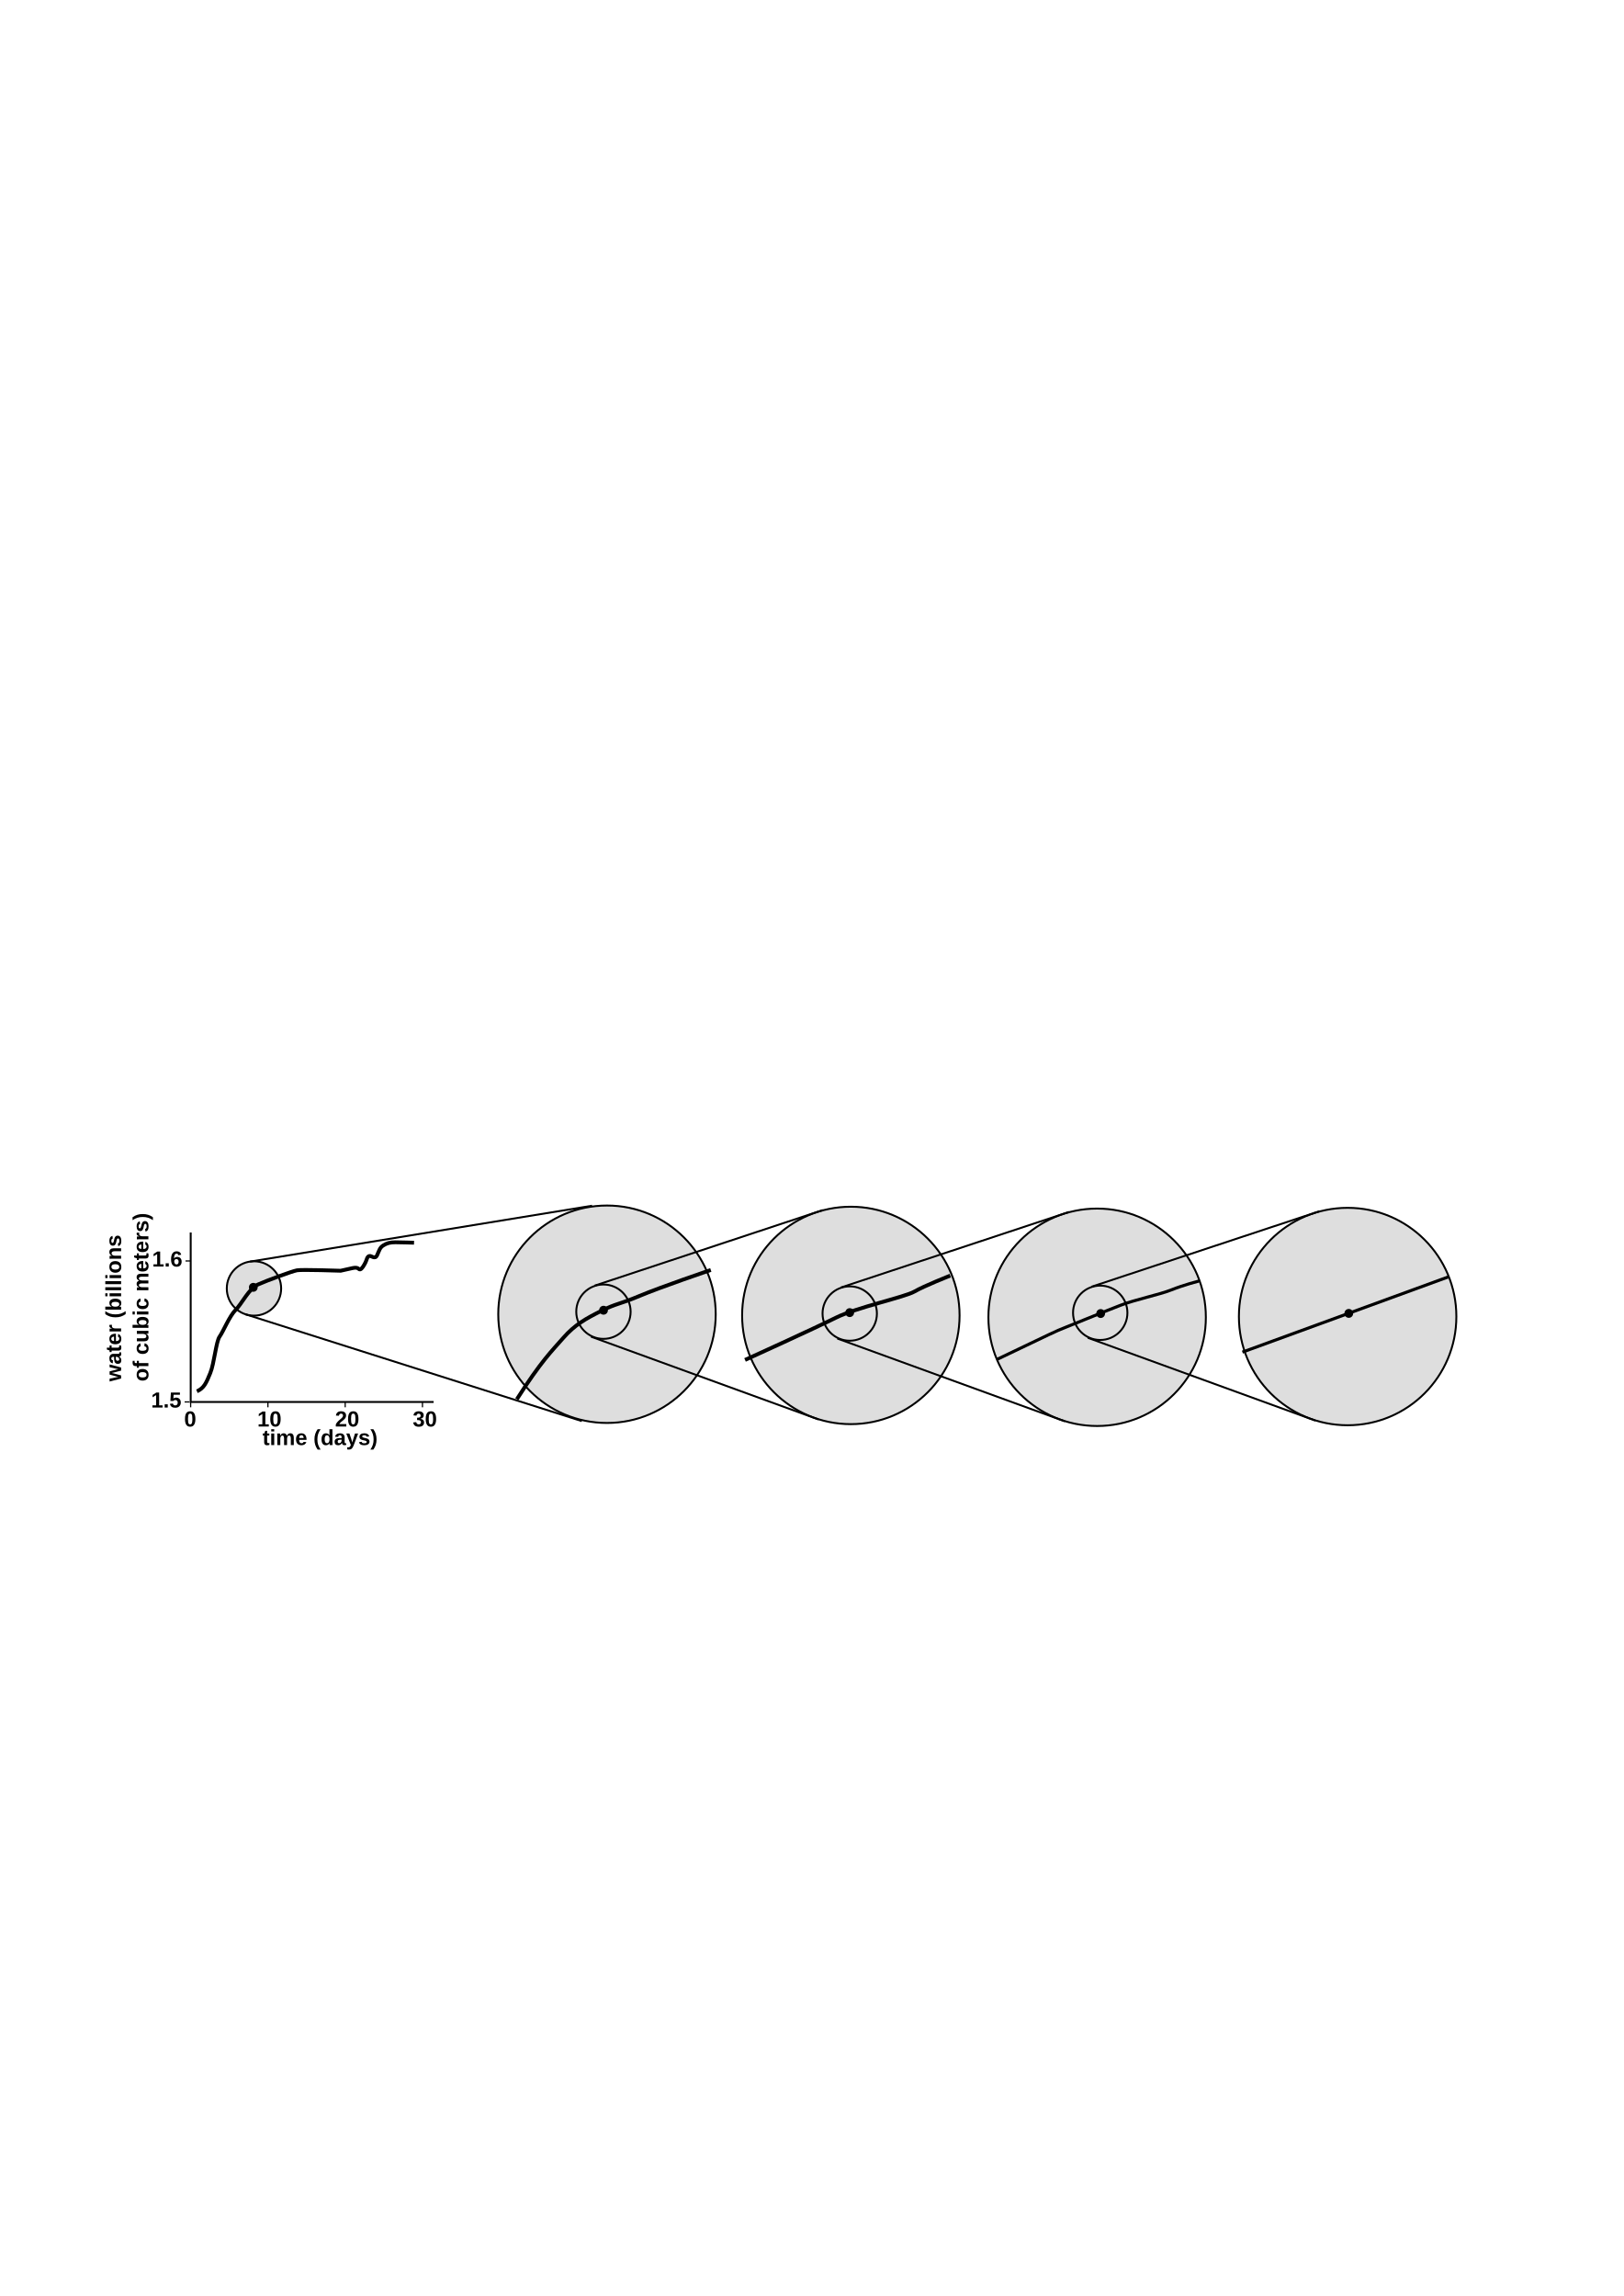
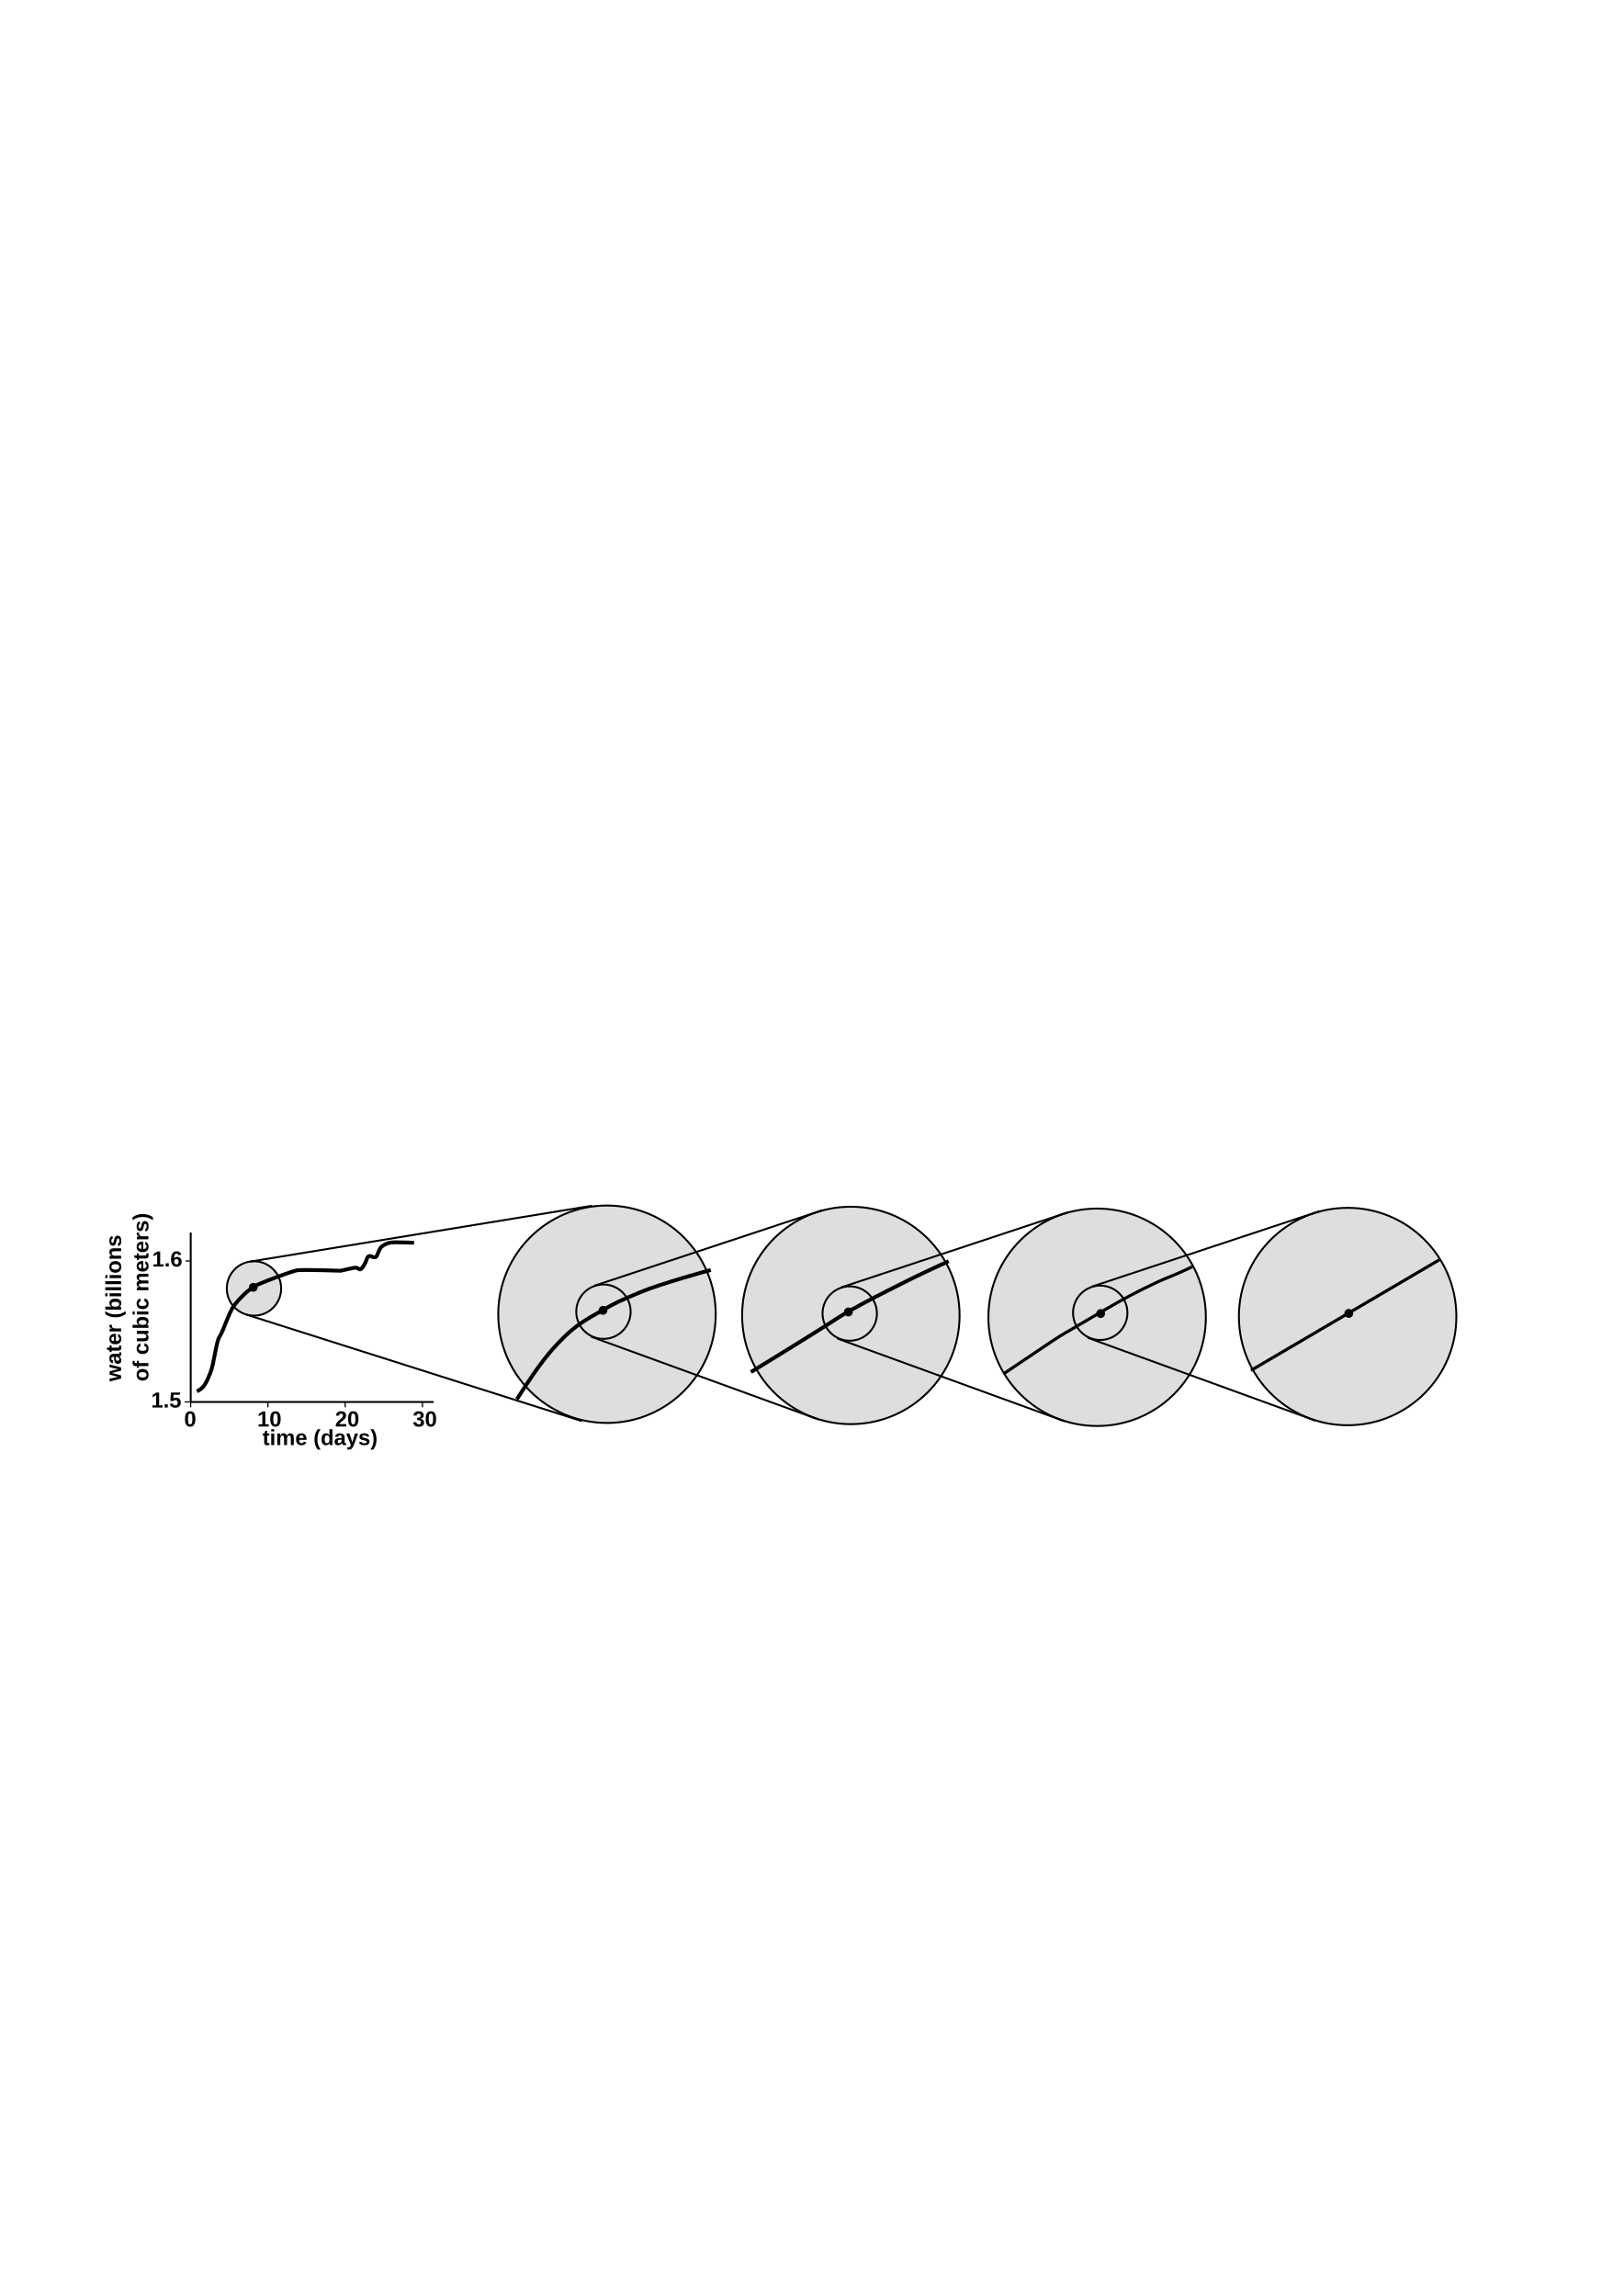
<svg xmlns="http://www.w3.org/2000/svg" width="744.094" height="1052.362" id="svg2" version="1.1">
  <defs id="defs4" />
  <g id="layer1">
    <path style="fill:#dedede;stroke:#000000;stroke-width:1.466;stroke-miterlimit:4;stroke-opacity:1;stroke-dasharray:none;fill-opacity:1" id="path4077" d="m 589.395,606.852 a 83.133,83.133 0 1 1 -166.267,0 83.133,83.133 0 1 1 166.267,0 z" transform="matrix(0.5993568,0,0,0.5993568,-25.26956,238.6575)" />
    <path style="fill:#dedede;stroke:#000000;stroke-width:1.466;stroke-miterlimit:4;stroke-opacity:1;stroke-dasharray:none;fill-opacity:1" id="path4077-2" d="m 589.395,606.852 a 83.133,83.133 0 1 1 -166.267,0 83.133,83.133 0 1 1 166.267,0 z" transform="matrix(0.5993568,0,0,0.5993568,86.48548,239.2014)" />
    <path style="fill:#dedede;stroke:#000000;stroke-width:1.466;stroke-miterlimit:4;stroke-opacity:1;stroke-dasharray:none;fill-opacity:1" id="path4077-2-3" d="m 589.395,606.852 a 83.133,83.133 0 1 1 -166.267,0 83.133,83.133 0 1 1 166.267,0 z" transform="matrix(0.5993568,0,0,0.5993568,199.3495,240.0506)" />
    <path style="fill:#dedede;stroke:#000000;stroke-width:1.466;stroke-miterlimit:4;stroke-opacity:1;stroke-dasharray:none;fill-opacity:1" id="path4077-2-3-3" d="m 589.395,606.852 a 83.133,83.133 0 1 1 -166.267,0 83.133,83.133 0 1 1 166.267,0 z" transform="matrix(0.5993568,0,0,0.5993568,314.1478,239.712)" />
    <path style="fill:#dedede;fill-opacity:1;stroke:#000000;stroke-width:5.866;stroke-miterlimit:4;stroke-opacity:1;stroke-dasharray:none" id="path4077-6" d="m 589.395,606.852 a 83.133,83.133 0 1 1 -166.267,0 83.133,83.133 0 1 1 166.267,0 z" transform="matrix(0.1498392,0,0,0.1498392,40.52946,499.6291)" />
-     <path style="color:#000000;fill:none;stroke:#000000;stroke-width:1.758;stroke-linecap:butt;stroke-linejoin:miter;stroke-miterlimit:4;stroke-opacity:1;stroke-dasharray:none;stroke-dashoffset:0;marker:none;visibility:visible;display:inline;overflow:visible;enable-background:accumulate" d="m 90.245,637.694 c 3.262,-1.427 4.282,-3.874 6.117,-8.36 1.835,-4.486 2.651,-14.476 4.282,-16.719 1.631,-2.243 4.486,-9.379 7.34,-12.233 2.854,-2.854 6.117,-9.787 10.195,-11.622 4.078,-1.835 15.7,-6.117 17.942,-6.525 2.243,-0.408 19.981,0.204 19.981,0.204 0,0 2.651,-0.612 5.505,-1.223 2.854,-0.612 2.651,0.816 3.466,0.612 0.816,-0.204 1.835,-2.039 2.447,-3.262 0.612,-1.223 0.612,-2.447 1.631,-2.854 1.019,-0.408 2.651,1.835 3.67,-0.408 1.019,-2.243 1.223,-3.466 2.854,-4.486 1.631,-1.019 3.058,-1.427 5.505,-1.427 2.447,0 8.563,0.204 8.563,0.204" id="path3050" />
    <path style="color:#000000;fill:none;stroke:#000000;stroke-width:0.879;stroke-linecap:butt;stroke-linejoin:miter;stroke-miterlimit:4;stroke-opacity:1;stroke-dasharray:none;stroke-dashoffset:0;marker:none;visibility:visible;display:inline;overflow:visible;enable-background:accumulate" d="m 87.391,564.905 0,77.683 111.325,0" id="path3052" />
    <g id="g3160" transform="matrix(0.2205996,0,0,0.2205996,56.17587,503.1541)">
      <path id="path3054" d="m 141.412,632.978 0,10.167" style="color:#000000;fill:none;stroke:#000000;stroke-width:2.5;stroke-linecap:butt;stroke-linejoin:miter;stroke-miterlimit:4;stroke-opacity:1;stroke-dasharray:none;stroke-dashoffset:0;marker:none;visibility:visible;display:inline;overflow:visible;enable-background:accumulate" />
      <path id="path3054-6" d="m 301.926,632.978 0,10.167" style="color:#000000;fill:none;stroke:#000000;stroke-width:2.5;stroke-linecap:butt;stroke-linejoin:miter;stroke-miterlimit:4;stroke-opacity:1;stroke-dasharray:none;stroke-dashoffset:0;marker:none;visibility:visible;display:inline;overflow:visible;enable-background:accumulate" />
      <path id="path3054-8" d="m 462.439,632.978 0,10.167" style="color:#000000;fill:none;stroke:#000000;stroke-width:2.5;stroke-linecap:butt;stroke-linejoin:miter;stroke-miterlimit:4;stroke-opacity:1;stroke-dasharray:none;stroke-dashoffset:0;marker:none;visibility:visible;display:inline;overflow:visible;enable-background:accumulate" />
      <path id="path3054-4" d="m 622.952,632.978 0,10.167" style="color:#000000;fill:none;stroke:#000000;stroke-width:2.5;stroke-linecap:butt;stroke-linejoin:miter;stroke-miterlimit:4;stroke-opacity:1;stroke-dasharray:none;stroke-dashoffset:0;marker:none;visibility:visible;display:inline;overflow:visible;enable-background:accumulate" />
    </g>
    <path style="color:#000000;fill:none;stroke:#000000;stroke-width:0.551;stroke-linecap:butt;stroke-linejoin:miter;stroke-miterlimit:4;stroke-opacity:1;stroke-dasharray:none;stroke-dashoffset:0;marker:none;visibility:visible;display:inline;overflow:visible;enable-background:accumulate" d="m 84.601,642.574 2.243,0" id="path3054-4-3" />
    <path style="color:#000000;fill:none;stroke:#000000;stroke-width:0.551;stroke-linecap:butt;stroke-linejoin:miter;stroke-miterlimit:4;stroke-opacity:1;stroke-dasharray:none;stroke-dashoffset:0;marker:none;visibility:visible;display:inline;overflow:visible;enable-background:accumulate" d="m 85.009,577.954 2.243,0" id="path3054-4-3-2" />
    <text xml:space="preserve" style="font-size:10px;font-style:normal;font-variant:normal;font-weight:bold;font-stretch:normal;text-indent:0;text-align:start;text-decoration:none;line-height:125%;letter-spacing:0px;word-spacing:0px;text-transform:none;direction:ltr;block-progression:tb;writing-mode:lr-tb;text-anchor:start;baseline-shift:baseline;color:#000000;fill:#000000;fill-opacity:1;fill-rule:nonzero;stroke:none;stroke-width:1.25px;marker:none;visibility:visible;display:inline;overflow:visible;enable-background:accumulate;font-family:Liberation Sans;-inkscape-font-specification:Liberation Sans Bold" x="69.226" y="645.138" id="text3135">
      <tspan id="tspan3137" x="69.226" y="645.138">1.5</tspan>
    </text>
    <text xml:space="preserve" style="font-size:10px;font-style:normal;font-variant:normal;font-weight:bold;font-stretch:normal;text-indent:0;text-align:start;text-decoration:none;line-height:125%;letter-spacing:0px;word-spacing:0px;text-transform:none;direction:ltr;block-progression:tb;writing-mode:lr-tb;text-anchor:start;baseline-shift:baseline;color:#000000;fill:#000000;fill-opacity:1;fill-rule:nonzero;stroke:none;stroke-width:1.25px;marker:none;visibility:visible;display:inline;overflow:visible;enable-background:accumulate;font-family:Liberation Sans;-inkscape-font-specification:Liberation Sans Bold" x="69.694" y="580.518" id="text3135-0">
      <tspan id="tspan3137-5" x="69.694" y="580.518">1.6</tspan>
    </text>
    <text xml:space="preserve" style="font-size:10px;font-style:normal;font-variant:normal;font-weight:bold;font-stretch:normal;text-indent:0;text-align:start;text-decoration:none;line-height:125%;letter-spacing:0px;word-spacing:0px;text-transform:none;direction:ltr;block-progression:tb;writing-mode:lr-tb;text-anchor:start;baseline-shift:baseline;color:#000000;fill:#000000;fill-opacity:1;fill-rule:nonzero;stroke:none;stroke-width:1.25px;marker:none;visibility:visible;display:inline;overflow:visible;enable-background:accumulate;font-family:Liberation Sans;-inkscape-font-specification:Liberation Sans Bold" x="-633.188" y="55.499" id="text3170" transform="matrix(0,-1,1,0,0,0)">
      <tspan id="tspan3172" x="-633.188" y="55.499">water (billions</tspan>
      <tspan x="-633.188" y="67.999" id="tspan3174">of cubic meters)</tspan>
    </text>
    <text xml:space="preserve" style="font-size:10px;font-style:normal;font-variant:normal;font-weight:bold;font-stretch:normal;text-indent:0;text-align:start;text-decoration:none;line-height:125%;letter-spacing:0px;word-spacing:0px;text-transform:none;direction:ltr;block-progression:tb;writing-mode:lr-tb;text-anchor:start;baseline-shift:baseline;color:#000000;fill:#000000;fill-opacity:1;fill-rule:nonzero;stroke:none;stroke-width:1.25px;marker:none;visibility:visible;display:inline;overflow:visible;enable-background:accumulate;font-family:Liberation Sans;-inkscape-font-specification:Liberation Sans Bold" x="120.264" y="662.325" id="text3176">
      <tspan id="tspan3178" x="120.264" y="662.325">time (days)</tspan>
    </text>
    <text xml:space="preserve" style="font-size:10px;font-style:normal;font-variant:normal;font-weight:bold;font-stretch:normal;text-indent:0;text-align:start;text-decoration:none;line-height:125%;letter-spacing:0px;word-spacing:0px;text-transform:none;direction:ltr;block-progression:tb;writing-mode:lr-tb;text-anchor:start;baseline-shift:baseline;color:#000000;fill:#000000;fill-opacity:1;fill-rule:nonzero;stroke:none;stroke-width:1.25px;marker:none;visibility:visible;display:inline;overflow:visible;enable-background:accumulate;font-family:Liberation Sans;-inkscape-font-specification:Liberation Sans Bold" x="84.384" y="653.835" id="text3180">
      <tspan id="tspan3182" x="84.384" y="653.835">0</tspan>
    </text>
    <text xml:space="preserve" style="font-size:10px;font-style:normal;font-variant:normal;font-weight:bold;font-stretch:normal;text-indent:0;text-align:start;text-decoration:none;line-height:125%;letter-spacing:0px;word-spacing:0px;text-transform:none;direction:ltr;block-progression:tb;writing-mode:lr-tb;text-anchor:start;baseline-shift:baseline;color:#000000;fill:#000000;fill-opacity:1;fill-rule:nonzero;stroke:none;stroke-width:1.25px;marker:none;visibility:visible;display:inline;overflow:visible;enable-background:accumulate;font-family:Liberation Sans;-inkscape-font-specification:Liberation Sans Bold" x="117.897" y="653.835" id="text3184">
      <tspan id="tspan3186" x="117.897" y="653.835">10</tspan>
    </text>
    <text xml:space="preserve" style="font-size:10px;font-style:normal;font-variant:normal;font-weight:bold;font-stretch:normal;text-indent:0;text-align:start;text-decoration:none;line-height:125%;letter-spacing:0px;word-spacing:0px;text-transform:none;direction:ltr;block-progression:tb;writing-mode:lr-tb;text-anchor:start;baseline-shift:baseline;color:#000000;fill:#000000;fill-opacity:1;fill-rule:nonzero;stroke:none;stroke-width:1.25px;marker:none;visibility:visible;display:inline;overflow:visible;enable-background:accumulate;font-family:Liberation Sans;-inkscape-font-specification:Liberation Sans Bold" x="153.548" y="653.835" id="text3188">
      <tspan id="tspan3190" x="153.548" y="653.835">20</tspan>
    </text>
    <text xml:space="preserve" style="font-size:10px;font-style:normal;font-variant:normal;font-weight:bold;font-stretch:normal;text-indent:0;text-align:start;text-decoration:none;line-height:125%;letter-spacing:0px;word-spacing:0px;text-transform:none;direction:ltr;block-progression:tb;writing-mode:lr-tb;text-anchor:start;baseline-shift:baseline;color:#000000;fill:#000000;fill-opacity:1;fill-rule:nonzero;stroke:none;stroke-width:1.25px;marker:none;visibility:visible;display:inline;overflow:visible;enable-background:accumulate;font-family:Liberation Sans;-inkscape-font-specification:Liberation Sans Bold" x="189.141" y="653.835" id="text3192">
      <tspan id="tspan3194" x="189.141" y="653.835">30</tspan>
    </text>
-     <path style="color:#000000;fill:none;stroke:#000000;stroke-width:1.758;stroke-linecap:butt;stroke-linejoin:miter;stroke-miterlimit:4;stroke-opacity:1;stroke-dasharray:none;stroke-dashoffset:0;marker:none;visibility:visible;display:inline;overflow:visible;enable-background:accumulate" d="m 236.863,641.332 c 11.141,-17.471 15.952,-22.029 21.269,-28.106 5.317,-6.077 10.381,-8.862 17.471,-12.407 7.09,-3.545 7.849,-2.785 17.471,-6.837 9.622,-4.051 32.663,-11.901 32.663,-11.901" id="path3307" />
+     <path style="color:#000000;fill:none;stroke:#000000;stroke-width:1.758;stroke-linecap:butt;stroke-linejoin:miter;stroke-miterlimit:4;stroke-opacity:1;stroke-dasharray:none;stroke-dashoffset:0;marker:none;visibility:visible;display:inline;overflow:visible;enable-background:accumulate" d="m 236.863,641.332 c 11.141,-17.471 15.558,-22.398 21.269,-28.106 5.846,-5.842 10.581,-8.489 17.471,-12.407 7.266,-4.132 8.202,-4.489 17.824,-8.54 9.622,-4.051 32.311,-10.197 32.311,-10.197" id="path3307" />
    <path style="color:#000000;fill:none;stroke:#000000;stroke-width:0.879;stroke-linecap:butt;stroke-linejoin:miter;stroke-miterlimit:4;stroke-opacity:1;stroke-dasharray:none;stroke-dashoffset:0;marker:none;visibility:visible;display:inline;overflow:visible;enable-background:accumulate" d="M 114.58,578.25 271.318,552.635" id="path4097" />
    <path style="color:#000000;fill:none;stroke:#000000;stroke-width:0.879;stroke-linecap:butt;stroke-linejoin:miter;stroke-miterlimit:4;stroke-opacity:1;stroke-dasharray:none;stroke-dashoffset:0;marker:none;visibility:visible;display:inline;overflow:visible;enable-background:accumulate" d="m 112.436,602.389 154.197,48.976" id="path4099" />
-     <path style="color:#000000;fill:none;stroke:#000000;stroke-width:1.758;stroke-linecap:butt;stroke-linejoin:miter;stroke-miterlimit:4;stroke-opacity:1;stroke-dasharray:none;stroke-dashoffset:0;marker:none;visibility:visible;display:inline;overflow:visible;enable-background:accumulate" d="m 341.431,623.317 c 0,0 32.076,-14.58 41.553,-19.318 9.477,-4.738 31.711,-9.477 36.085,-12.028 4.374,-2.551 16.402,-7.29 16.402,-7.29" id="path4119" />
+     <path style="color:#000000;fill:none;stroke:#000000;stroke-width:1.758;stroke-linecap:butt;stroke-linejoin:miter;stroke-miterlimit:4;stroke-opacity:1;stroke-dasharray:none;stroke-dashoffset:0;marker:none;visibility:visible;display:inline;overflow:visible;enable-background:accumulate" d="m 344.124,628.882 c 0,0 30.068,-18.366 38.9,-24.22 8.832,-5.854 28.047,-15.211 32.551,-17.525 5.086,-2.612 19.16,-9.077 19.16,-9.077" id="path4119" />
    <path style="fill:none;stroke:#000000;stroke-width:5.865;stroke-miterlimit:4;stroke-opacity:1;stroke-dasharray:none" id="path4077-6-7" d="m 589.395,606.852 a 83.133,83.133 0 1 1 -166.267,0 83.133,83.133 0 1 1 166.267,0 z" transform="matrix(0.1498392,0,0,0.1498392,200.6828,510.2743)" />
    <path style="color:#000000;fill:none;stroke:#000000;stroke-width:0.879;stroke-linecap:butt;stroke-linejoin:miter;stroke-miterlimit:4;stroke-opacity:1;stroke-dasharray:none;stroke-dashoffset:0;marker:none;visibility:visible;display:inline;overflow:visible;enable-background:accumulate" d="m 272.522,589.262 104.537,-34.626" id="path4157" />
    <path style="color:#000000;fill:none;stroke:#000000;stroke-width:0.879;stroke-linecap:butt;stroke-linejoin:miter;stroke-miterlimit:4;stroke-opacity:1;stroke-dasharray:none;stroke-dashoffset:0;marker:none;visibility:visible;display:inline;overflow:visible;enable-background:accumulate" d="M 270.873,612.675 375.08,650.599" id="path4159" />
    <path style="fill:none;stroke:#000000;stroke-width:5.865;stroke-miterlimit:4;stroke-opacity:1;stroke-dasharray:none" id="path4077-6-7-3" d="m 589.395,606.852 a 83.133,83.133 0 1 1 -166.267,0 83.133,83.133 0 1 1 166.267,0 z" transform="matrix(0.1498392,0,0,0.1498392,313.5468,511.1235)" />
    <path style="color:#000000;fill:none;stroke:#000000;stroke-width:0.879;stroke-linecap:butt;stroke-linejoin:miter;stroke-miterlimit:4;stroke-opacity:1;stroke-dasharray:none;stroke-dashoffset:0;marker:none;visibility:visible;display:inline;overflow:visible;enable-background:accumulate" d="M 385.386,590.111 489.923,555.485" id="path4157-8" />
    <path style="color:#000000;fill:none;stroke:#000000;stroke-width:0.879;stroke-linecap:butt;stroke-linejoin:miter;stroke-miterlimit:4;stroke-opacity:1;stroke-dasharray:none;stroke-dashoffset:0;marker:none;visibility:visible;display:inline;overflow:visible;enable-background:accumulate" d="m 383.737,613.525 104.207,37.923" id="path4159-1" />
    <path style="fill:none;stroke:#000000;stroke-width:5.865;stroke-miterlimit:4;stroke-opacity:1;stroke-dasharray:none" id="path4077-6-7-3-1" d="m 589.395,606.852 a 83.133,83.133 0 1 1 -166.267,0 83.133,83.133 0 1 1 166.267,0 z" transform="matrix(0.1498392,0,0,0.1498392,428.3451,510.785)" />
    <path style="color:#000000;fill:none;stroke:#000000;stroke-width:0.879;stroke-linecap:butt;stroke-linejoin:miter;stroke-miterlimit:4;stroke-opacity:1;stroke-dasharray:none;stroke-dashoffset:0;marker:none;visibility:visible;display:inline;overflow:visible;enable-background:accumulate" d="m 500.184,589.772 104.537,-34.626" id="path4157-8-6" />
    <path style="color:#000000;fill:none;stroke:#000000;stroke-width:0.879;stroke-linecap:butt;stroke-linejoin:miter;stroke-miterlimit:4;stroke-opacity:1;stroke-dasharray:none;stroke-dashoffset:0;marker:none;visibility:visible;display:inline;overflow:visible;enable-background:accumulate" d="m 498.535,613.186 104.207,37.923" id="path4159-1-4" />
-     <path style="color:#000000;fill:none;stroke:#000000;stroke-width:1.406;stroke-linecap:butt;stroke-linejoin:miter;stroke-miterlimit:4;stroke-opacity:1;stroke-dasharray:none;stroke-dashoffset:0;marker:none;visibility:visible;display:inline;overflow:visible;enable-background:accumulate" d="M 569.359,619.74 663.847,585.216" id="path4239-7" />
-     <path style="color:#000000;fill:none;stroke:#000000;stroke-width:1.406;stroke-linecap:butt;stroke-linejoin:miter;stroke-miterlimit:4;stroke-opacity:1;stroke-dasharray:none;stroke-dashoffset:0;marker:none;visibility:visible;display:inline;overflow:visible;enable-background:accumulate" d="m 456.84,623.098 c 26.562,-12.633 25.753,-12.471 31.907,-14.901 6.155,-2.429 17.492,-7.127 24.619,-9.88 7.127,-2.753 17.816,-4.859 23.485,-7.127 5.669,-2.268 12.633,-4.049 12.633,-4.049" id="path4299" />
+     <path style="color:#000000;fill:none;stroke:#000000;stroke-width:1.406;stroke-linecap:butt;stroke-linejoin:miter;stroke-miterlimit:4;stroke-opacity:1;stroke-dasharray:none;stroke-dashoffset:0;marker:none;visibility:visible;display:inline;overflow:visible;enable-background:accumulate" d="m 459.95,629.649 c 24.441,-16.365 23.663,-16.087 29.399,-19.386 5.736,-3.299 16.269,-9.597 22.919,-13.358 6.65,-3.761 16.674,-8.871 23.178,-11.449 5.676,-2.25 10.929,-4.865 10.929,-4.865" id="path4299" />
    <path style="fill:#000000;fill-opacity:1;stroke:#000000;stroke-width:0.879;stroke-miterlimit:4;stroke-opacity:1;stroke-dasharray:none;stroke-dashoffset:0" id="path3028" d="m 117.202,558.727 a 1.566,1.566 0 1 1 -3.131,0 1.566,1.566 0 1 1 3.131,0 z" transform="translate(0.447336,31.31352)" />
-     <path style="fill:#000000;fill-opacity:1;stroke:#000000;stroke-width:0.879;stroke-miterlimit:4;stroke-opacity:1;stroke-dasharray:none;stroke-dashoffset:0" id="path3028-1" d="m 117.202,558.727 a 1.566,1.566 0 1 1 -3.131,0 1.566,1.566 0 1 1 3.131,0 z" transform="translate(160.9448,41.80879)" />
-     <path style="fill:#000000;fill-opacity:1;stroke:#000000;stroke-width:0.879;stroke-miterlimit:4;stroke-opacity:1;stroke-dasharray:none;stroke-dashoffset:0" id="path3028-8" d="m 117.202,558.727 a 1.566,1.566 0 1 1 -3.131,0 1.566,1.566 0 1 1 3.131,0 z" transform="translate(273.7626,42.90311)" />
+     <path style="fill:#000000;fill-opacity:1;stroke:#000000;stroke-width:0.879;stroke-miterlimit:4;stroke-opacity:1;stroke-dasharray:none;stroke-dashoffset:0" id="path3028-1" d="m 117.202,558.727 a 1.566,1.566 0 1 1 -3.131,0 1.566,1.566 0 1 1 3.131,0 z" transform="translate(160.7158,41.86604)" />
+     <path style="fill:#000000;fill-opacity:1;stroke:#000000;stroke-width:0.879;stroke-miterlimit:4;stroke-opacity:1;stroke-dasharray:none;stroke-dashoffset:0" id="path3028-8" d="m 117.202,558.727 a 1.566,1.566 0 1 1 -3.131,0 1.566,1.566 0 1 1 3.131,0 z" transform="translate(273.1604,42.60199)" />
    <path style="fill:#000000;fill-opacity:1;stroke:#000000;stroke-width:0.879;stroke-miterlimit:4;stroke-opacity:1;stroke-dasharray:none;stroke-dashoffset:0" id="path3028-3" d="m 117.202,558.727 a 1.566,1.566 0 1 1 -3.131,0 1.566,1.566 0 1 1 3.131,0 z" transform="translate(388.7663,43.32517)" />
    <path style="fill:#000000;fill-opacity:1;stroke:#000000;stroke-width:0.879;stroke-miterlimit:4;stroke-opacity:1;stroke-dasharray:none;stroke-dashoffset:0" id="path3028-3-2" d="m 117.202,558.727 a 1.566,1.566 0 1 1 -3.131,0 1.566,1.566 0 1 1 3.131,0 z" transform="translate(502.4711,43.2582)" />
+     <path style="color:#000000;fill:none;stroke:#000000;stroke-width:1.406;stroke-linecap:butt;stroke-linejoin:miter;stroke-miterlimit:4;stroke-opacity:1;stroke-dasharray:none;stroke-dashoffset:0;marker:none;visibility:visible;display:inline;overflow:visible;enable-background:accumulate" d="m 573.252,628.14 86.745,-50.943" id="path4239-7-9" />
+     <path style="color:#000000;fill:none;stroke:#000000;stroke-width:1.758;stroke-linecap:butt;stroke-linejoin:miter;stroke-miterlimit:4;stroke-opacity:1;stroke-dasharray:none;stroke-dashoffset:0;marker:none;visibility:visible;display:inline;overflow:visible;enable-background:accumulate" d="m 90.24,637.697 c 3.262,-1.427 4.282,-3.874 6.117,-8.36 1.835,-4.486 2.651,-14.476 4.282,-16.719 1.631,-2.243 4.221,-11.089 6.675,-14.294 2.389,-3.12 6.782,-7.726 10.859,-9.561 4.078,-1.835 15.7,-6.117 17.942,-6.525 2.243,-0.408 19.981,0.204 19.981,0.204 0,0 2.651,-0.612 5.505,-1.223 2.854,-0.612 2.651,0.816 3.466,0.612 0.816,-0.204 1.835,-2.039 2.447,-3.262 0.612,-1.223 0.612,-2.447 1.631,-2.854 1.019,-0.408 2.651,1.835 3.67,-0.408 1.019,-2.243 1.223,-3.466 2.854,-4.486 1.631,-1.019 3.058,-1.427 5.505,-1.427 2.447,0 8.563,0.204 8.563,0.204" id="path3050-8" />
  </g>
</svg>
